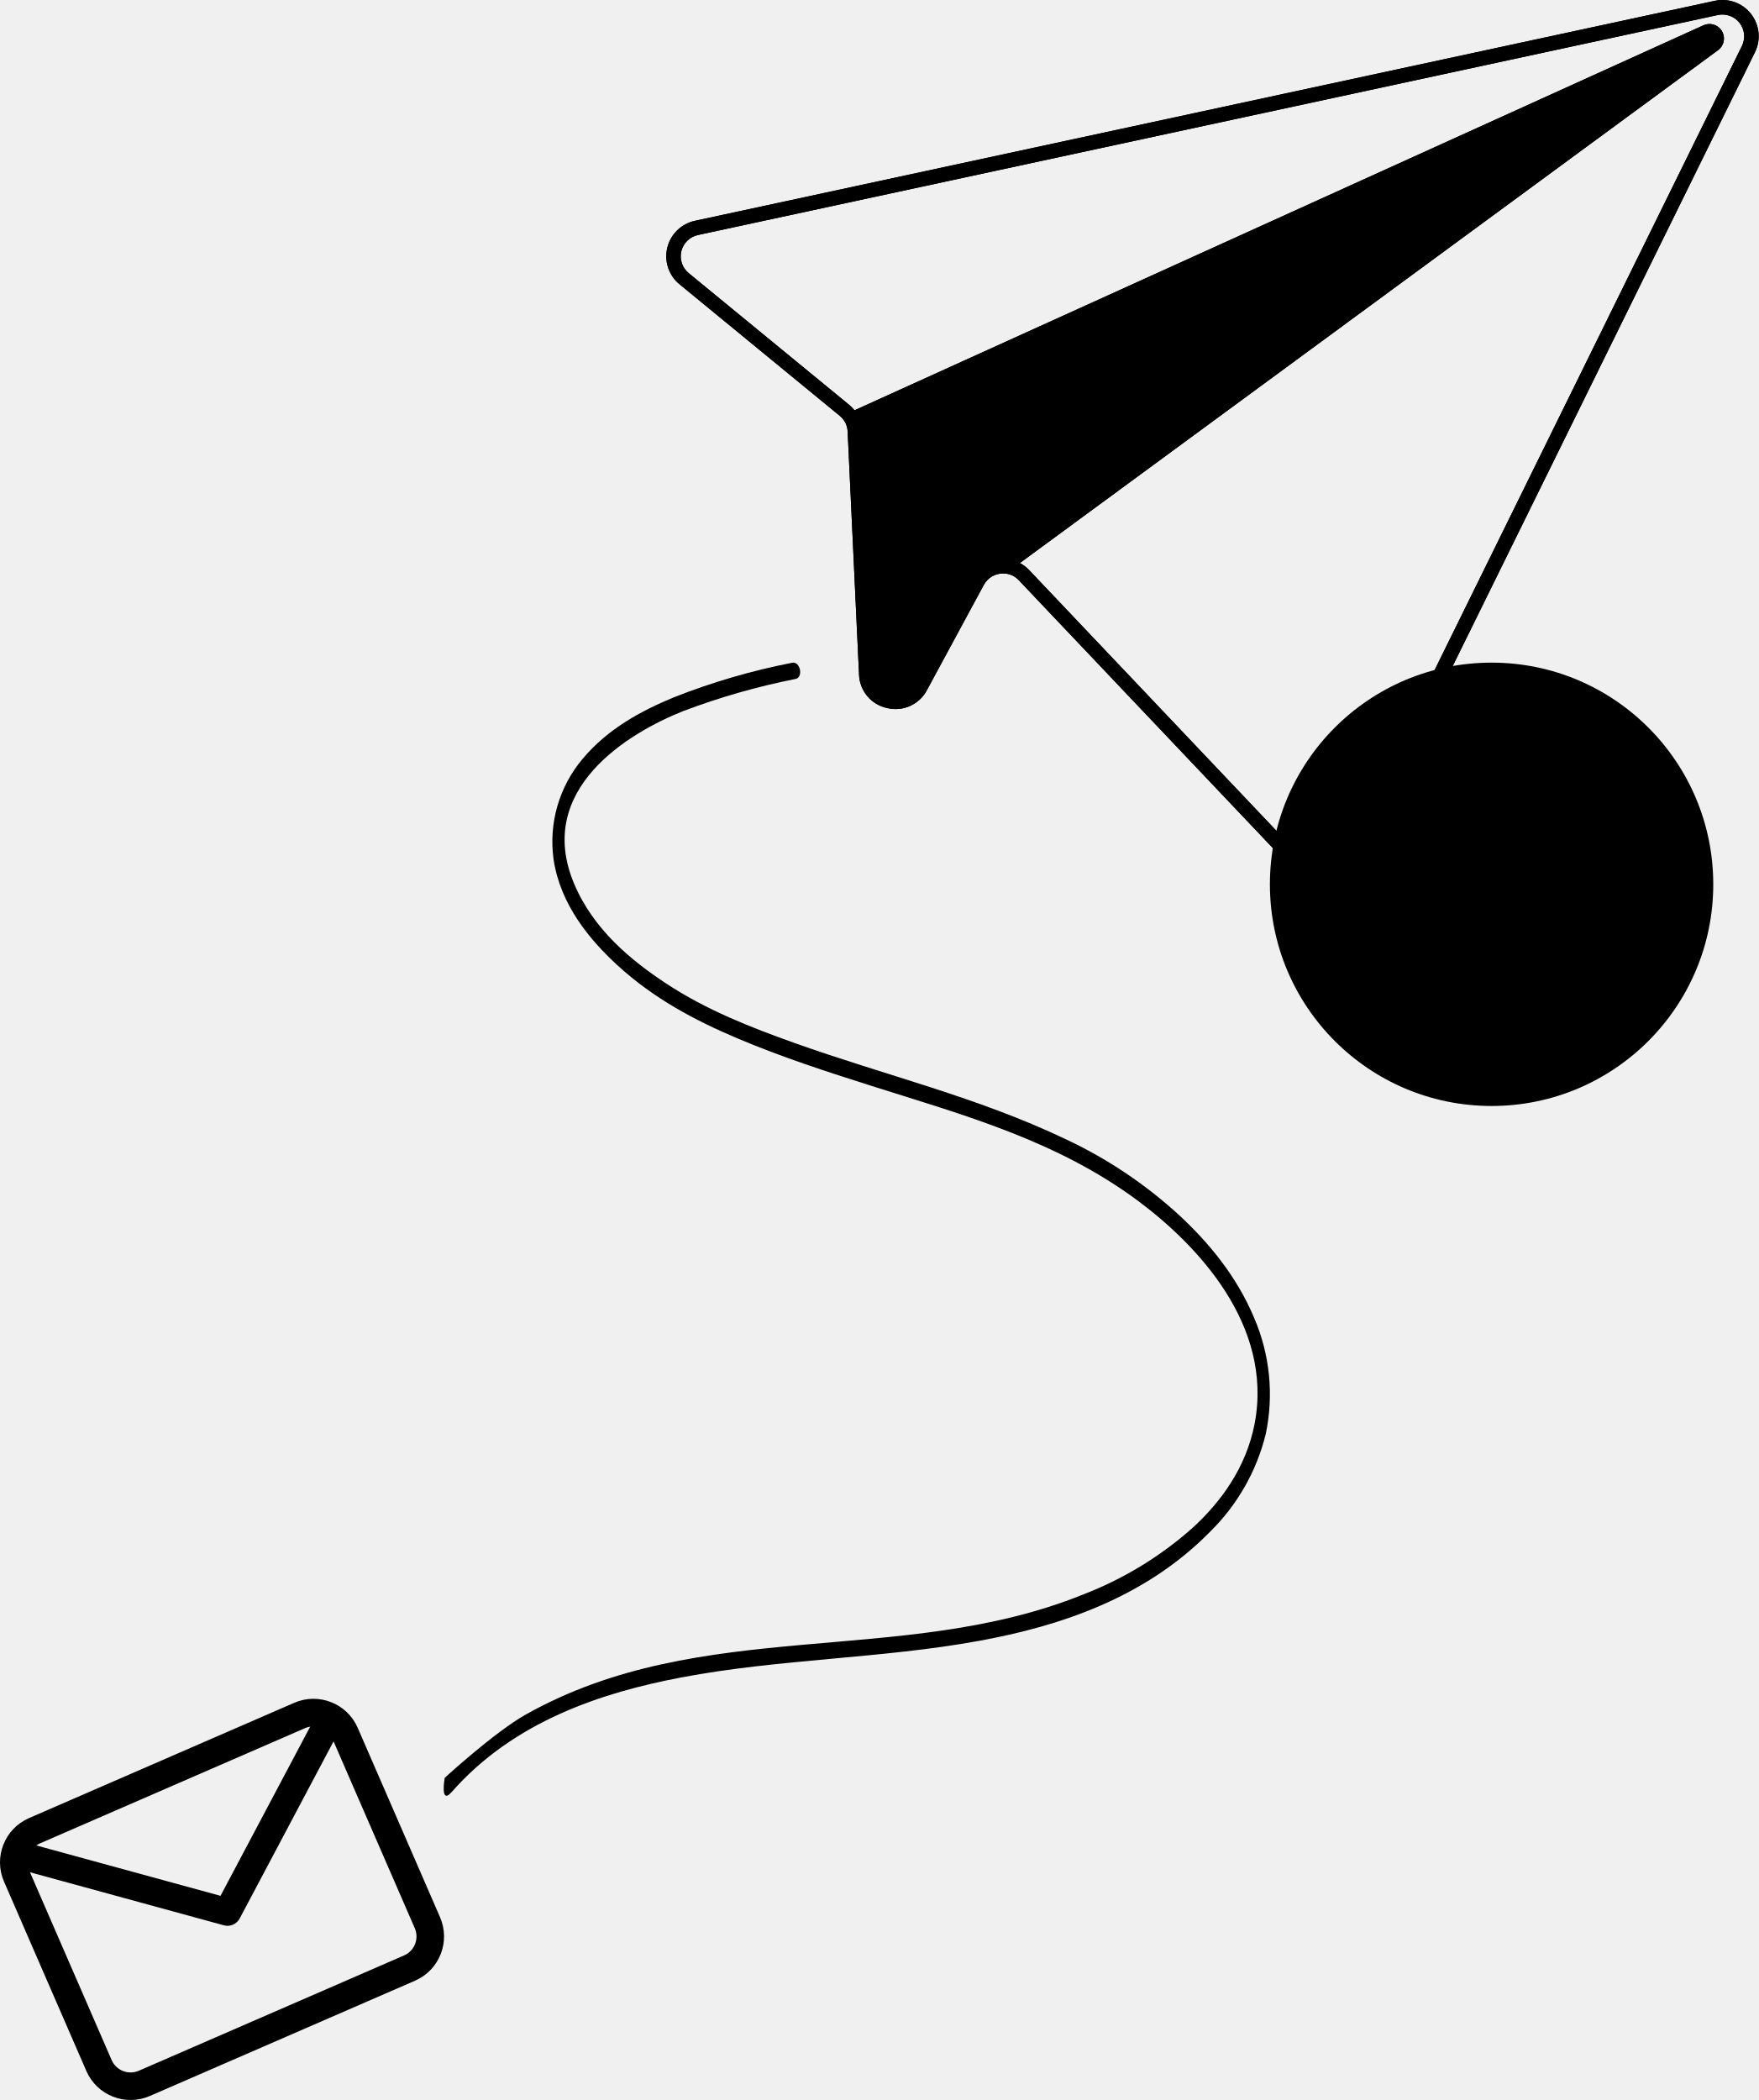
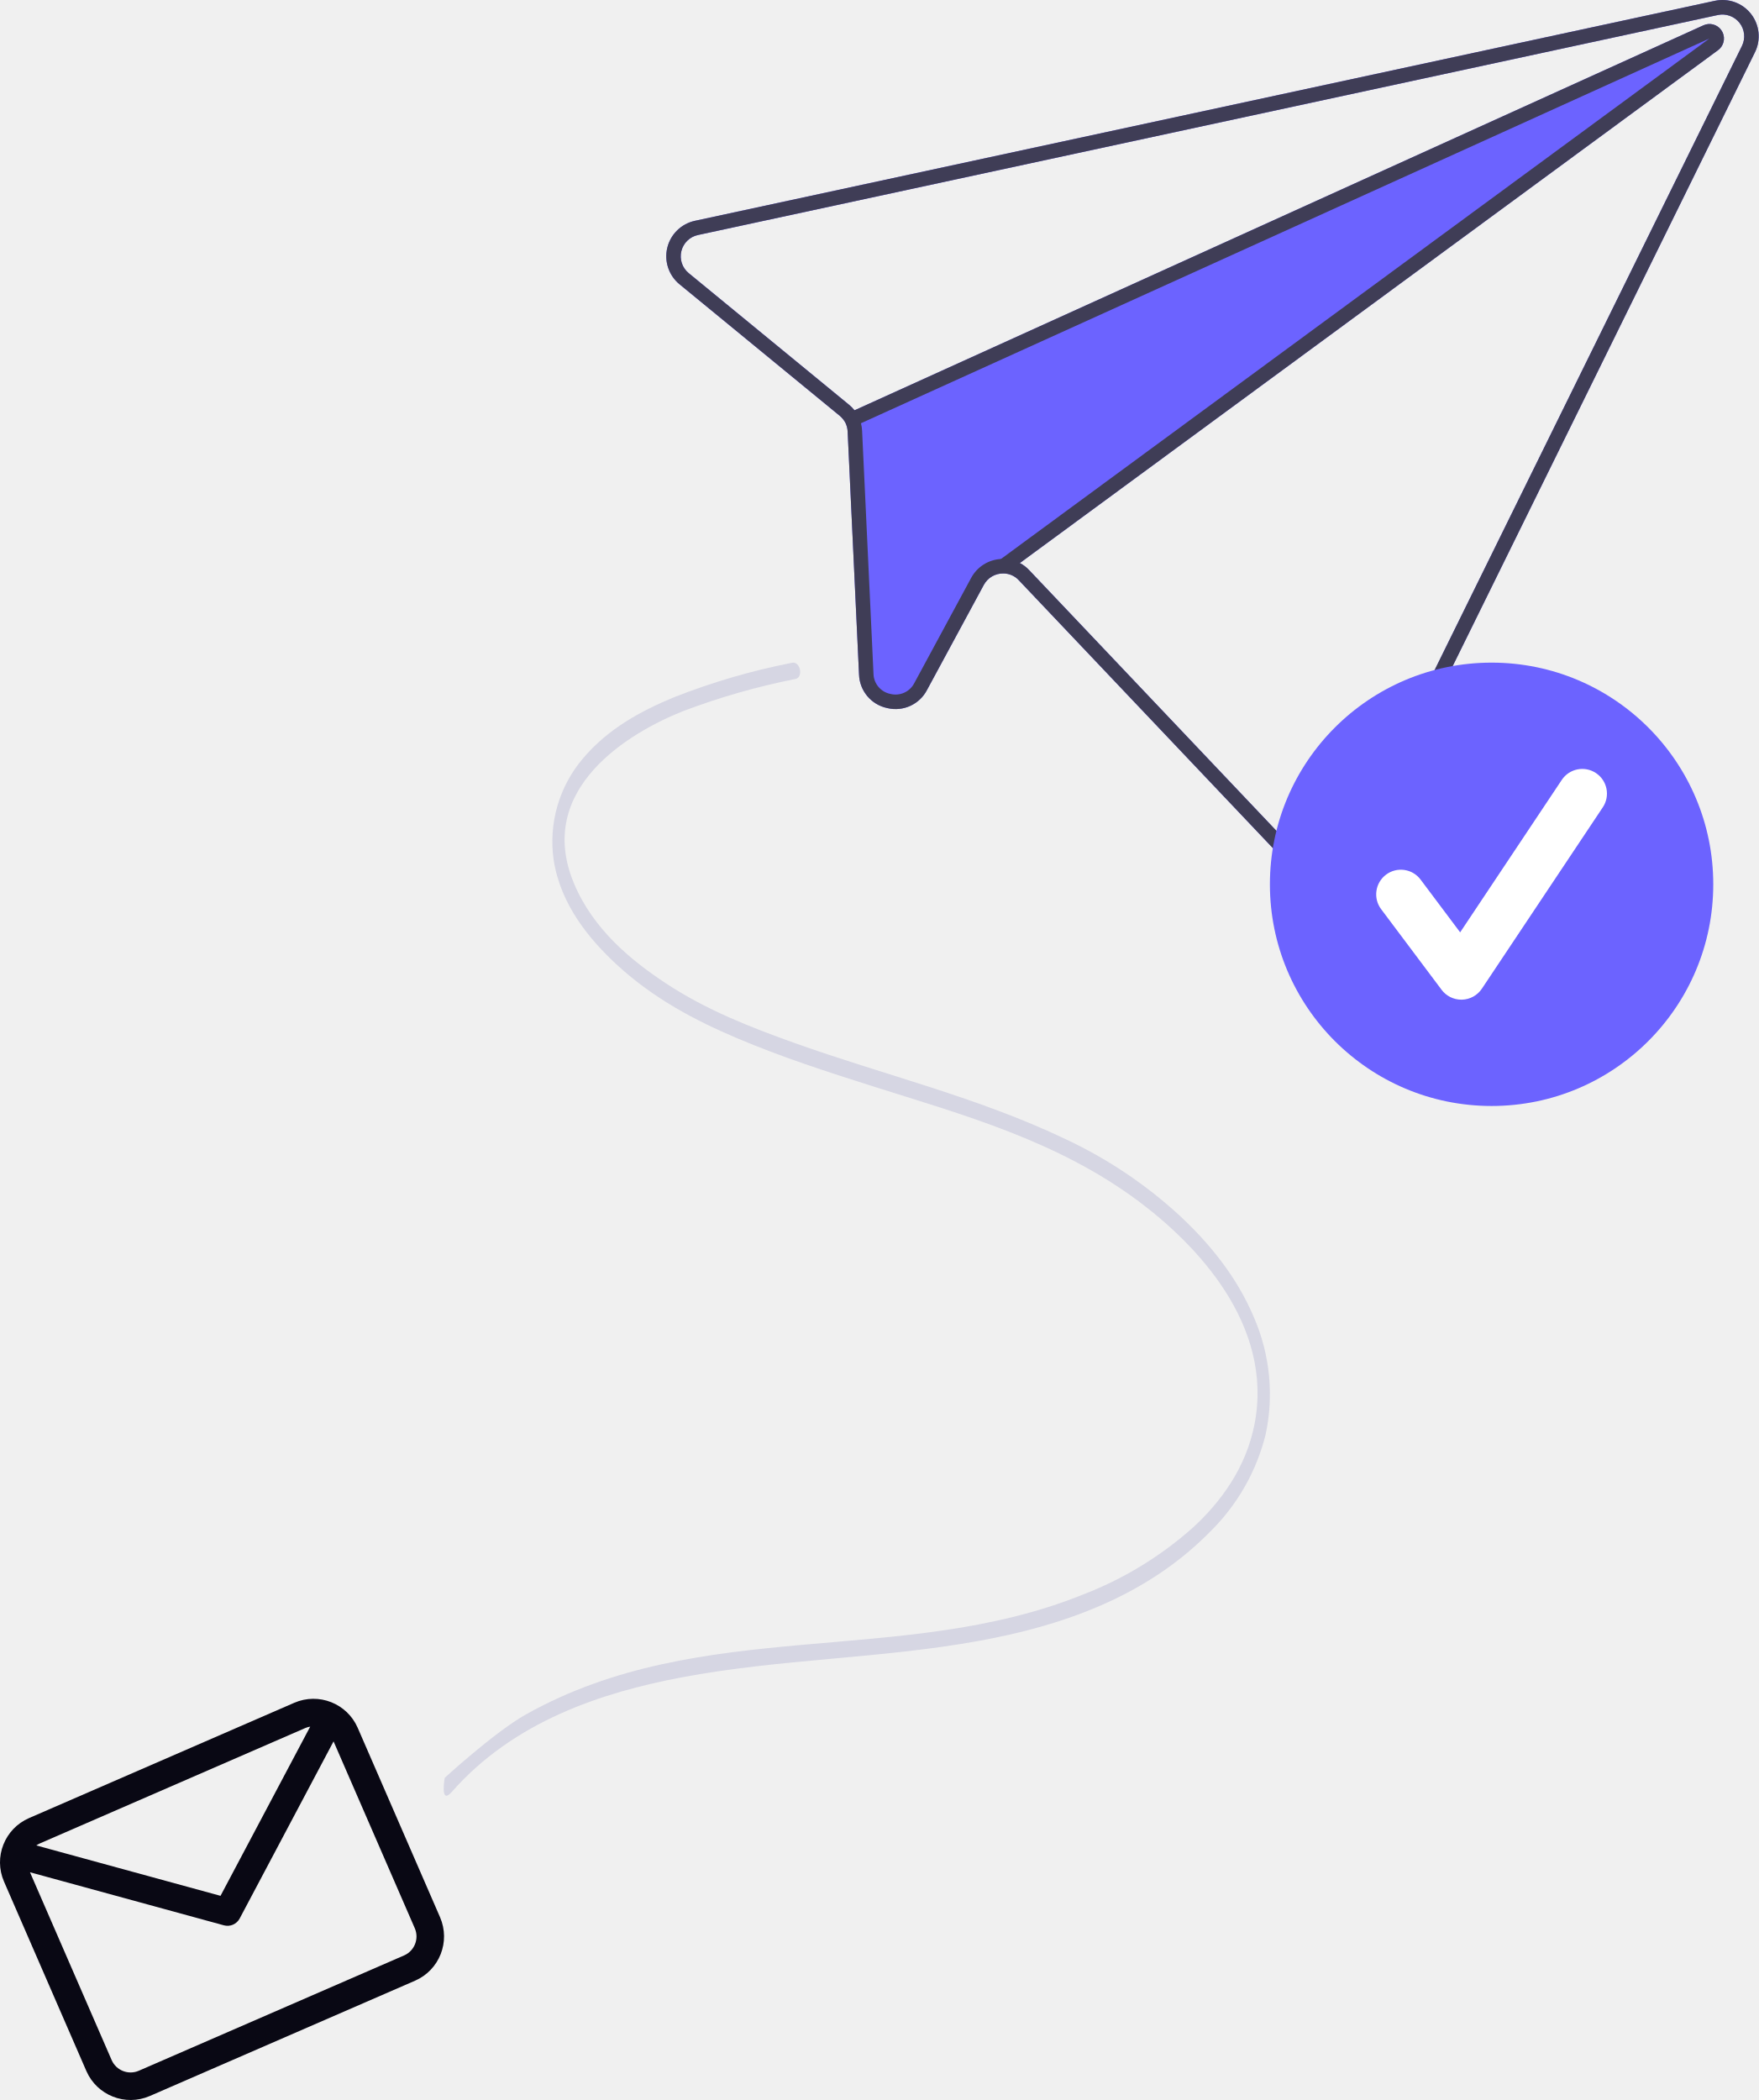
<svg xmlns="http://www.w3.org/2000/svg" width="669.968" height="800" viewBox="0 0 669.968 800" role="img" artist="Katerina Limpitsouni" source="https://undraw.co/">
  <g transform="translate(-812.59 -478.945)">
    <g transform="translate(1066.401 478.945)">
-       <path d="M361.828,423.025l383.567-82.742,4.985-1.073a13.8,13.8,0,0,1,15.3,19.6L613.387,668.083a13.845,13.845,0,0,1-10.284,7.53,13.707,13.707,0,0,1-12.081-4.143L485.245,559.936a8.029,8.029,0,0,0-5.9-2.577,8.306,8.306,0,0,0-7.393,4.3l-21.666,40.075a13.48,13.48,0,0,1-15.094,6.917l-.108-.024a13.5,13.5,0,0,1-10.7-12.821l-4.34-92.508a8.432,8.432,0,0,0-.847-3.324,8.976,8.976,0,0,0-2.175-2.685L356,447.194a13.81,13.81,0,0,1,5.828-24.169Zm-2.343,19.91,61.024,50.094a13.61,13.61,0,0,1,2.148,2.17L746.088,348.517a4.8,4.8,0,0,1,.888-.312,5.525,5.525,0,0,1,4.605,9.835L485.649,553.386a13.231,13.231,0,0,1,3.6,2.746L595.028,667.666a8.278,8.278,0,0,0,13.42-2.032L760.739,356.365a8.3,8.3,0,0,0-9.182-11.752l-5.1,1.1L363.007,428.428a8.295,8.295,0,0,0-3.522,14.507Z" transform="translate(-350.952 -338.896)" fill="currentColor" />
-       <path d="M361.828,423.025l383.567-82.742,4.985-1.073a13.8,13.8,0,0,1,15.3,19.6L613.387,668.083a13.845,13.845,0,0,1-10.284,7.53,13.707,13.707,0,0,1-12.081-4.143L485.245,559.936a8.029,8.029,0,0,0-5.9-2.577,8.306,8.306,0,0,0-7.393,4.3l-21.666,40.075a13.48,13.48,0,0,1-15.094,6.917l-.108-.024a13.5,13.5,0,0,1-10.7-12.821l-4.34-92.508a8.432,8.432,0,0,0-.847-3.324,8.976,8.976,0,0,0-2.175-2.685L356,447.194a13.81,13.81,0,0,1,5.828-24.169Zm-2.343,19.91,61.024,50.094a13.61,13.61,0,0,1,2.148,2.17,12.818,12.818,0,0,1,1.469,2.3,13.236,13.236,0,0,1,1,2.623l-.006.027a13.058,13.058,0,0,1,.434,2.893l4.339,92.508a8.013,8.013,0,0,0,6.408,7.691l.054.012a8.031,8.031,0,0,0,9.079-4.123l21.672-40.1a13.765,13.765,0,0,1,11.31-7.189l.026.006c.315-.015.629-.03.937-.019a13.425,13.425,0,0,1,6.268,1.557,13.231,13.231,0,0,1,3.6,2.746L595.028,667.666a8.278,8.278,0,0,0,13.42-2.032L760.739,356.365a8.3,8.3,0,0,0-9.182-11.752l-5.1,1.1L363.007,428.428a8.295,8.295,0,0,0-3.522,14.507Z" transform="translate(-350.952 -338.896)" fill="currentColor" />
-       <path d="M355.747,489.924l2.279,5.025,1.408-.621.006-.027,323.174-146.54L412.758,546.024l-.026-.006-.715.548,3.254,4.45,4.692-3.454L685.895,352.217a5.525,5.525,0,0,0-4.6-9.835,4.813,4.813,0,0,0-.888.312L356.971,489.375Z" transform="translate(-285.265 -333.072)" fill="currentColor" />
+       <path d="M361.828,423.025l383.567-82.742,4.985-1.073a13.8,13.8,0,0,1,15.3,19.6L613.387,668.083a13.845,13.845,0,0,1-10.284,7.53,13.707,13.707,0,0,1-12.081-4.143L485.245,559.936a8.029,8.029,0,0,0-5.9-2.577,8.306,8.306,0,0,0-7.393,4.3l-21.666,40.075a13.48,13.48,0,0,1-15.094,6.917l-.108-.024a13.5,13.5,0,0,1-10.7-12.821l-4.34-92.508a8.432,8.432,0,0,0-.847-3.324,8.976,8.976,0,0,0-2.175-2.685L356,447.194a13.81,13.81,0,0,1,5.828-24.169Zm-2.343,19.91,61.024,50.094a13.61,13.61,0,0,1,2.148,2.17L746.088,348.517a4.8,4.8,0,0,1,.888-.312,5.525,5.525,0,0,1,4.605,9.835L485.649,553.386a13.231,13.231,0,0,1,3.6,2.746L595.028,667.666a8.278,8.278,0,0,0,13.42-2.032L760.739,356.365a8.3,8.3,0,0,0-9.182-11.752l-5.1,1.1L363.007,428.428a8.295,8.295,0,0,0-3.522,14.507Z" transform="translate(-350.952 -338.896)" fill="#6c63ff" />
+       <path d="M361.828,423.025l383.567-82.742,4.985-1.073a13.8,13.8,0,0,1,15.3,19.6L613.387,668.083a13.845,13.845,0,0,1-10.284,7.53,13.707,13.707,0,0,1-12.081-4.143L485.245,559.936a8.029,8.029,0,0,0-5.9-2.577,8.306,8.306,0,0,0-7.393,4.3l-21.666,40.075a13.48,13.48,0,0,1-15.094,6.917l-.108-.024a13.5,13.5,0,0,1-10.7-12.821l-4.34-92.508a8.432,8.432,0,0,0-.847-3.324,8.976,8.976,0,0,0-2.175-2.685L356,447.194a13.81,13.81,0,0,1,5.828-24.169Zm-2.343,19.91,61.024,50.094a13.61,13.61,0,0,1,2.148,2.17,12.818,12.818,0,0,1,1.469,2.3,13.236,13.236,0,0,1,1,2.623l-.006.027a13.058,13.058,0,0,1,.434,2.893l4.339,92.508a8.013,8.013,0,0,0,6.408,7.691l.054.012a8.031,8.031,0,0,0,9.079-4.123l21.672-40.1a13.765,13.765,0,0,1,11.31-7.189l.026.006c.315-.015.629-.03.937-.019a13.425,13.425,0,0,1,6.268,1.557,13.231,13.231,0,0,1,3.6,2.746L595.028,667.666a8.278,8.278,0,0,0,13.42-2.032L760.739,356.365a8.3,8.3,0,0,0-9.182-11.752l-5.1,1.1L363.007,428.428a8.295,8.295,0,0,0-3.522,14.507Z" transform="translate(-350.952 -338.896)" fill="#3f3d56" />
+       <path d="M355.747,489.924l2.279,5.025,1.408-.621.006-.027,323.174-146.54L412.758,546.024l-.026-.006-.715.548,3.254,4.45,4.692-3.454L685.895,352.217a5.525,5.525,0,0,0-4.6-9.835,4.813,4.813,0,0,0-.888.312L356.971,489.375Z" transform="translate(-285.265 -333.072)" fill="#3f3d56" />
    </g>
-     <path d="M568.463,619.432c23.7-26.969,57.228-37.9,87.53-43.632,37.646-7.116,75.838-7.079,113.51-13.951,30.417-5.548,62.918-16.259,87.655-41.359a78.4,78.4,0,0,0,21.369-37.334,73.376,73.376,0,0,0-4.394-44.3c-6.7-16.006-17.39-28.756-28.63-39.2a171.783,171.783,0,0,0-43.423-29.01c-33.411-15.921-68.544-24.211-102.767-36.429-16.784-5.992-33.738-12.563-49.323-22.855-13.2-8.72-27.587-20.473-34.933-37.951-15.156-36.062,21-57.554,41.49-65.695a266.758,266.758,0,0,1,42.88-12.276c3.09-.663,1.779-6.83-1.3-6.17a256.553,256.553,0,0,0-45.03,13.148c-12.355,5.133-25.1,11.879-34.808,23.488a48.893,48.893,0,0,0-11.047,38.228c2.571,17.3,13.744,30.635,24.239,40.292,13.877,12.77,29.7,21.11,45.742,27.908,16.9,7.16,34.15,12.74,51.4,18.213,34.466,10.937,70.479,20.683,101.592,43.955,21.765,16.28,51.332,46.8,44.092,84.639-3.214,16.8-12.973,29.926-23.505,39.584a136.856,136.856,0,0,1-42.095,25.6c-68.948,27.748-144.83,7.9-212,45.592-11.9,6.676-30.925,24.135-30.925,24.135S563.878,624.65,568.463,619.432Z" transform="translate(416.223 542.154)" fill="currentColor" />
-     <path d="M783.507,128.289,682.452,172.22a18.386,18.386,0,0,0-9.521,24.164l31.379,72.182a18.386,18.386,0,0,0,24.164,9.521l101.055-43.931a18.386,18.386,0,0,0,9.521-24.164L807.671,137.81A18.386,18.386,0,0,0,783.507,128.289Zm4.184,9.624a7.832,7.832,0,0,1,1.889-.544l-34.165,64.46-70.172-19.2a7.882,7.882,0,0,1,1.394-.782Zm37.655,86.618L724.291,268.462a7.879,7.879,0,0,1-10.356-4.08l-31.1-71.533,73.86,20.213a5.247,5.247,0,0,0,6.021-2.6l35.76-67.469,30.947,71.187a7.88,7.88,0,0,1-4.08,10.356Z" transform="translate(141.179 999.338)" fill="currentColor" />
-     <circle cx="84.447" cy="84.447" r="84.447" transform="translate(1296.352 731.378)" fill="currentColor" />
-     <path d="M646.2,260.9a9.391,9.391,0,0,1-7.514-3.758l-23.038-30.718a9.393,9.393,0,1,1,15.03-11.272l15.073,20.1,38.712-58.067A9.394,9.394,0,1,1,700.1,187.606l-46.077,69.115a9.4,9.4,0,0,1-7.555,4.18Z" transform="translate(723.074 598.87)" fill="currentColor" />
+     <path d="M568.463,619.432c23.7-26.969,57.228-37.9,87.53-43.632,37.646-7.116,75.838-7.079,113.51-13.951,30.417-5.548,62.918-16.259,87.655-41.359a78.4,78.4,0,0,0,21.369-37.334,73.376,73.376,0,0,0-4.394-44.3c-6.7-16.006-17.39-28.756-28.63-39.2a171.783,171.783,0,0,0-43.423-29.01c-33.411-15.921-68.544-24.211-102.767-36.429-16.784-5.992-33.738-12.563-49.323-22.855-13.2-8.72-27.587-20.473-34.933-37.951-15.156-36.062,21-57.554,41.49-65.695a266.758,266.758,0,0,1,42.88-12.276c3.09-.663,1.779-6.83-1.3-6.17a256.553,256.553,0,0,0-45.03,13.148c-12.355,5.133-25.1,11.879-34.808,23.488a48.893,48.893,0,0,0-11.047,38.228c2.571,17.3,13.744,30.635,24.239,40.292,13.877,12.77,29.7,21.11,45.742,27.908,16.9,7.16,34.15,12.74,51.4,18.213,34.466,10.937,70.479,20.683,101.592,43.955,21.765,16.28,51.332,46.8,44.092,84.639-3.214,16.8-12.973,29.926-23.505,39.584a136.856,136.856,0,0,1-42.095,25.6c-68.948,27.748-144.83,7.9-212,45.592-11.9,6.676-30.925,24.135-30.925,24.135S563.878,624.65,568.463,619.432Z" transform="translate(416.223 542.154)" fill="#d6d6e3" />
+     <path d="M783.507,128.289,682.452,172.22a18.386,18.386,0,0,0-9.521,24.164l31.379,72.182a18.386,18.386,0,0,0,24.164,9.521l101.055-43.931a18.386,18.386,0,0,0,9.521-24.164L807.671,137.81A18.386,18.386,0,0,0,783.507,128.289Zm4.184,9.624a7.832,7.832,0,0,1,1.889-.544l-34.165,64.46-70.172-19.2a7.882,7.882,0,0,1,1.394-.782Zm37.655,86.618L724.291,268.462a7.879,7.879,0,0,1-10.356-4.08l-31.1-71.533,73.86,20.213a5.247,5.247,0,0,0,6.021-2.6l35.76-67.469,30.947,71.187a7.88,7.88,0,0,1-4.08,10.356Z" transform="translate(141.179 999.338)" fill="#090814" />
+     <circle cx="84.447" cy="84.447" r="84.447" transform="translate(1296.352 731.378)" fill="#6c63ff" />
+     <path d="M646.2,260.9a9.391,9.391,0,0,1-7.514-3.758l-23.038-30.718a9.393,9.393,0,1,1,15.03-11.272l15.073,20.1,38.712-58.067A9.394,9.394,0,1,1,700.1,187.606l-46.077,69.115a9.4,9.4,0,0,1-7.555,4.18Z" transform="translate(723.074 598.87)" fill="#fff" />
  </g>
</svg>
